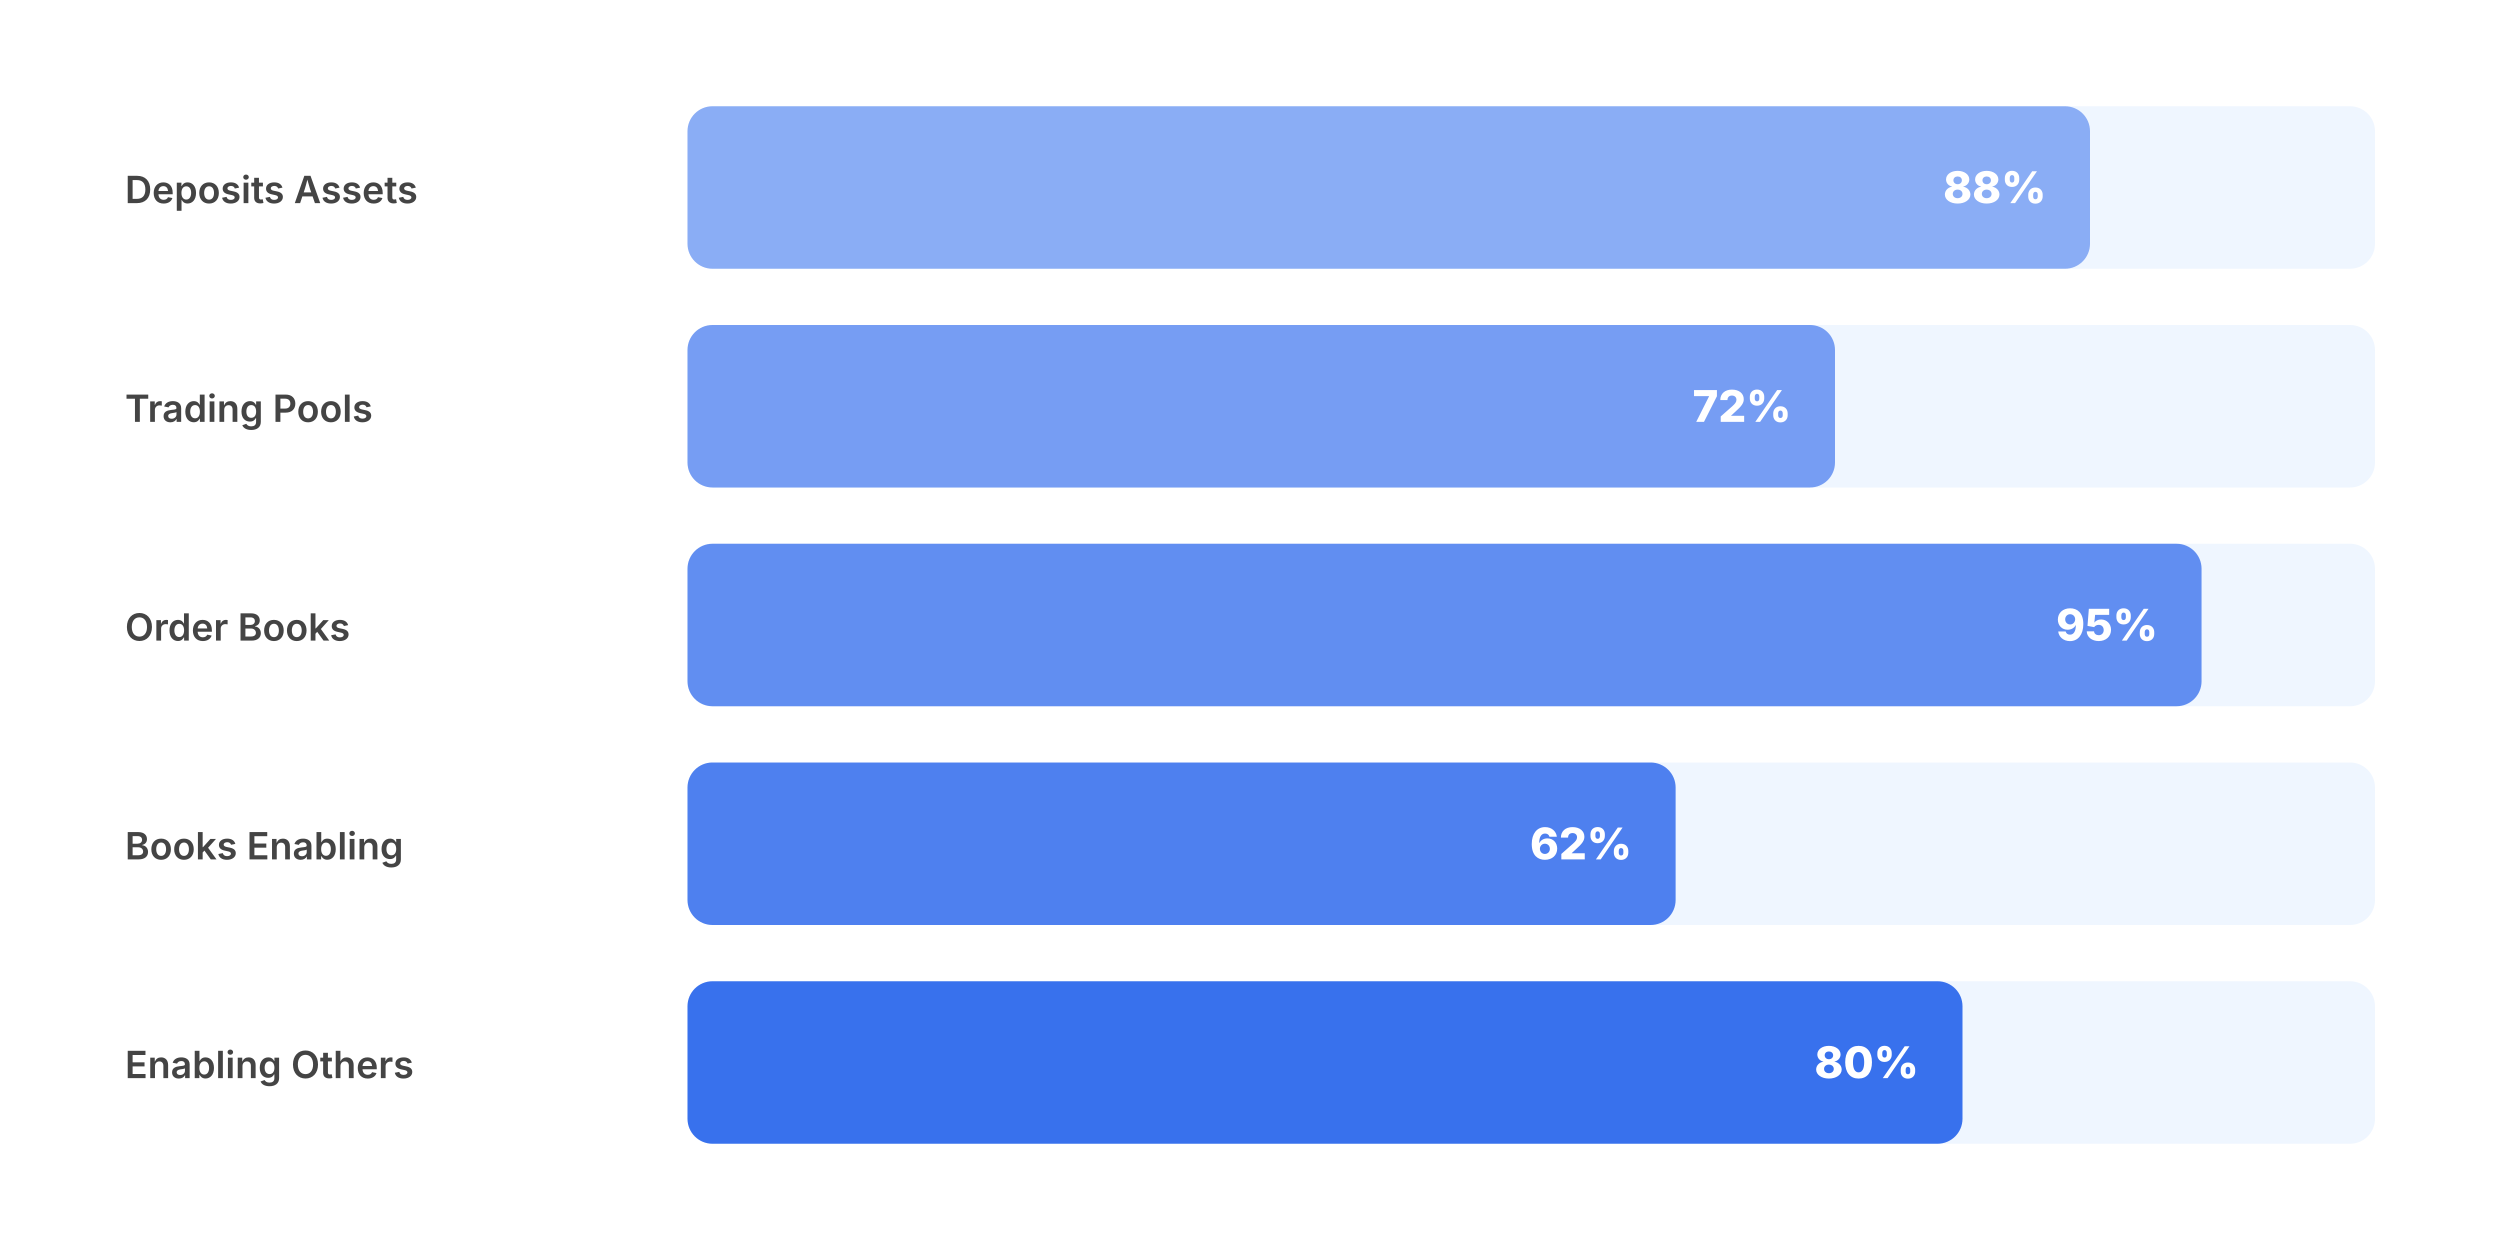
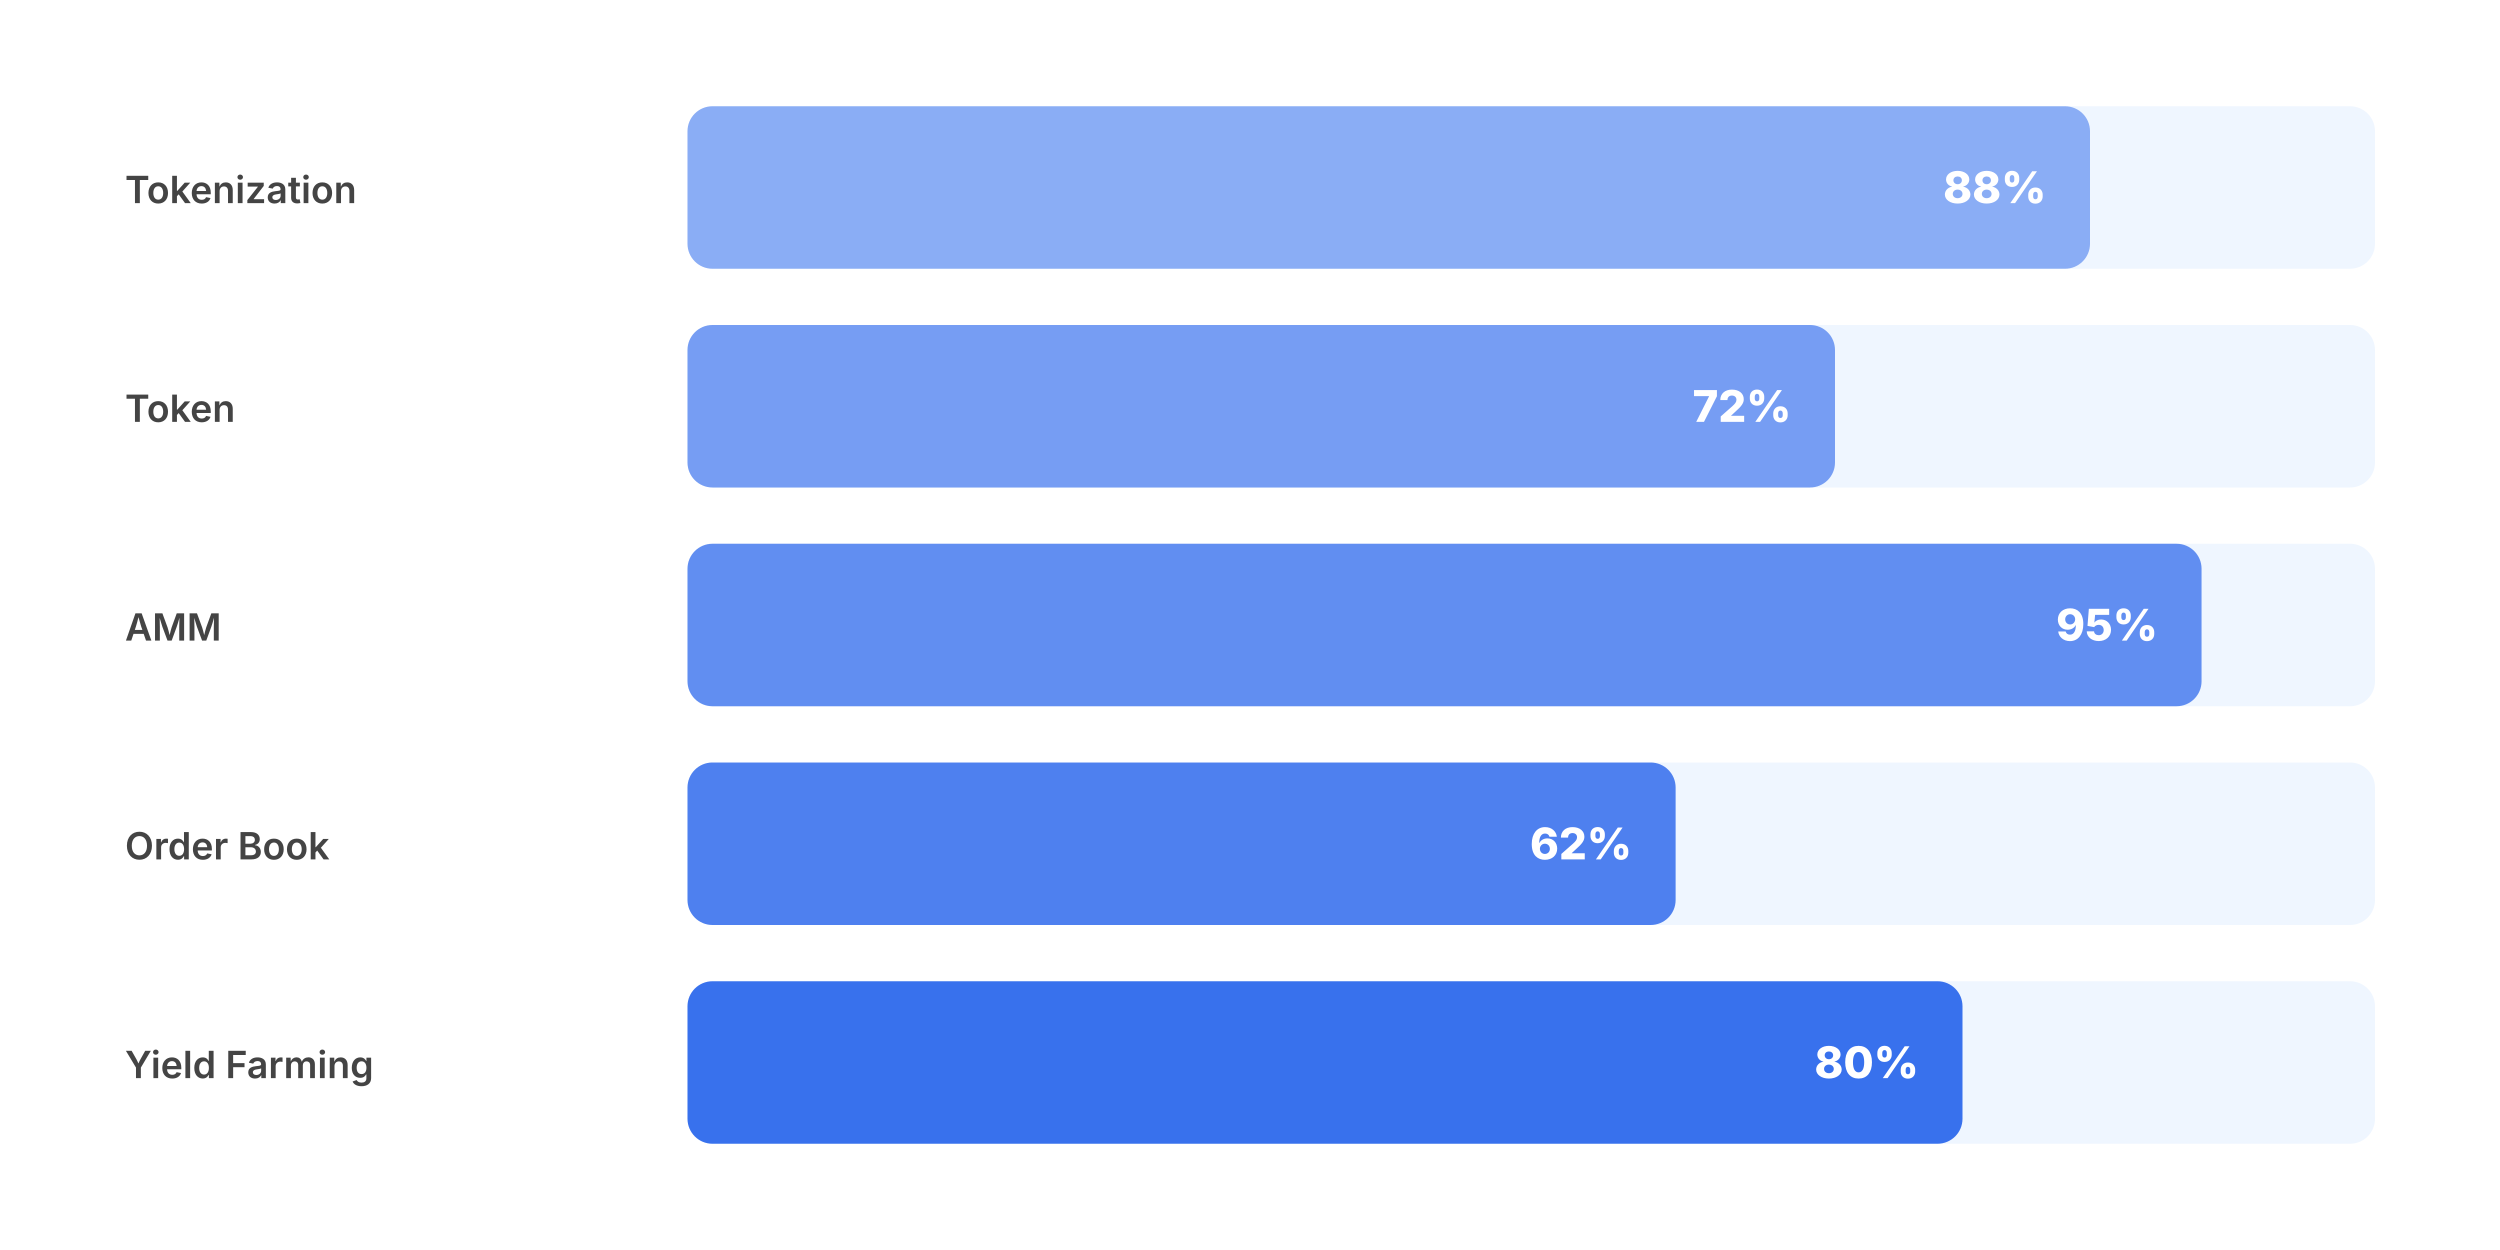
<svg xmlns="http://www.w3.org/2000/svg" viewBox="0 0 800 400" width="800" height="400">
  <rect width="800" height="400" fill="#fff" />
-   <text x="40" y="65" font-family="'Inter',sans-serif" font-weight="600" font-size="12" fill="#444">Deposits Assets</text>
+   <text x="40" y="65" font-family="'Inter',sans-serif" font-weight="600" font-size="12" fill="#444">Tokenization</text>
  <rect x="220" y="34" width="540" height="52" rx="8" fill="#eff6ff" />
  <rect x="220" y="34" width="448.8" height="52" rx="8" fill="#2563eb" opacity="0.5" />
  <text x="654.8" y="65" font-family="'Inter',sans-serif" font-weight="800" font-size="14" fill="#fff" text-anchor="end">88%</text>
-   <text x="40" y="135" font-family="'Inter',sans-serif" font-weight="600" font-size="12" fill="#444">Trading Pools</text>
+   <text x="40" y="135" font-family="'Inter',sans-serif" font-weight="600" font-size="12" fill="#444">Token</text>
  <rect x="220" y="104" width="540" height="52" rx="8" fill="#eff6ff" />
  <rect x="220" y="104" width="367.2" height="52" rx="8" fill="#2563eb" opacity="0.6" />
  <text x="573.2" y="135" font-family="'Inter',sans-serif" font-weight="800" font-size="14" fill="#fff" text-anchor="end">72%</text>
-   <text x="40" y="205" font-family="'Inter',sans-serif" font-weight="600" font-size="12" fill="#444">Order Books</text>
+   <text x="40" y="205" font-family="'Inter',sans-serif" font-weight="600" font-size="12" fill="#444">AMM</text>
  <rect x="220" y="174" width="540" height="52" rx="8" fill="#eff6ff" />
  <rect x="220" y="174" width="484.5" height="52" rx="8" fill="#2563eb" opacity="0.7" />
  <text x="690.5" y="205" font-family="'Inter',sans-serif" font-weight="800" font-size="14" fill="#fff" text-anchor="end">95%</text>
-   <text x="40" y="275" font-family="'Inter',sans-serif" font-weight="600" font-size="12" fill="#444">Books Enabling</text>
+   <text x="40" y="275" font-family="'Inter',sans-serif" font-weight="600" font-size="12" fill="#444">Order Book</text>
  <rect x="220" y="244" width="540" height="52" rx="8" fill="#eff6ff" />
  <rect x="220" y="244" width="316.2" height="52" rx="8" fill="#2563eb" opacity="0.8" />
  <text x="522.2" y="275" font-family="'Inter',sans-serif" font-weight="800" font-size="14" fill="#fff" text-anchor="end">62%</text>
-   <text x="40" y="345" font-family="'Inter',sans-serif" font-weight="600" font-size="12" fill="#444">Enabling Others</text>
+   <text x="40" y="345" font-family="'Inter',sans-serif" font-weight="600" font-size="12" fill="#444">Yield Farming</text>
  <rect x="220" y="314" width="540" height="52" rx="8" fill="#eff6ff" />
  <rect x="220" y="314" width="408" height="52" rx="8" fill="#2563eb" opacity="0.9" />
  <text x="614" y="345" font-family="'Inter',sans-serif" font-weight="800" font-size="14" fill="#fff" text-anchor="end">80%</text>
</svg>
